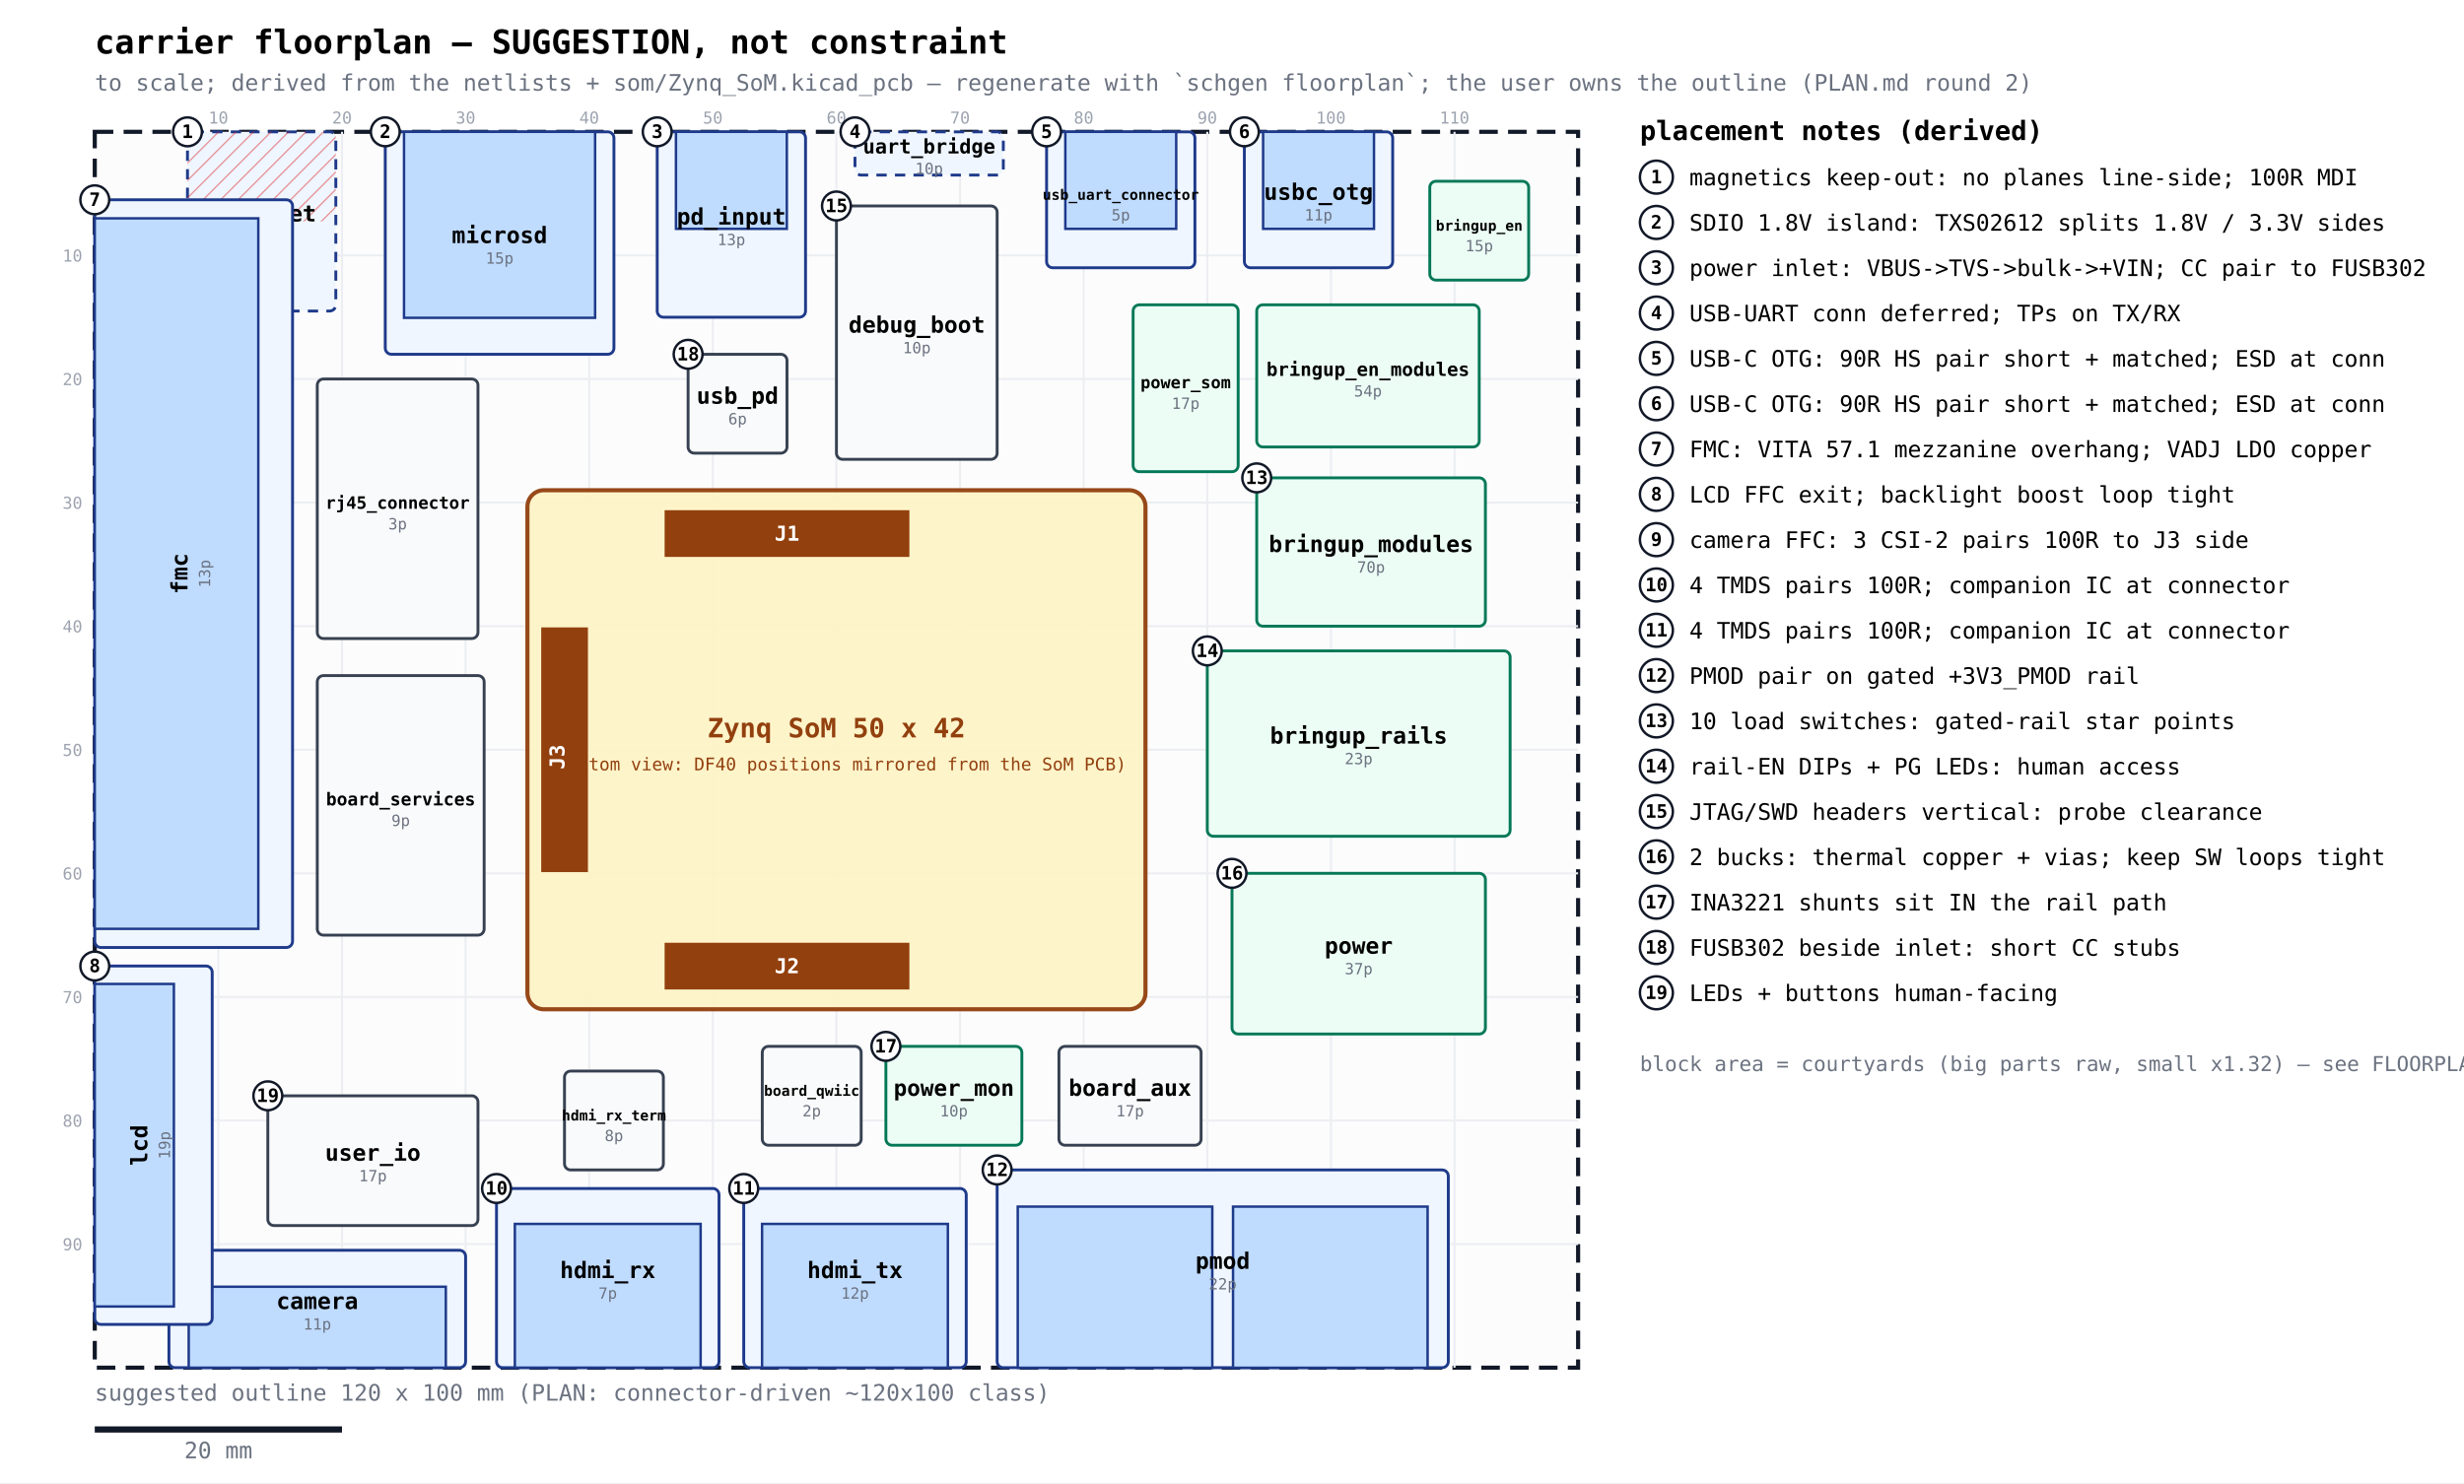
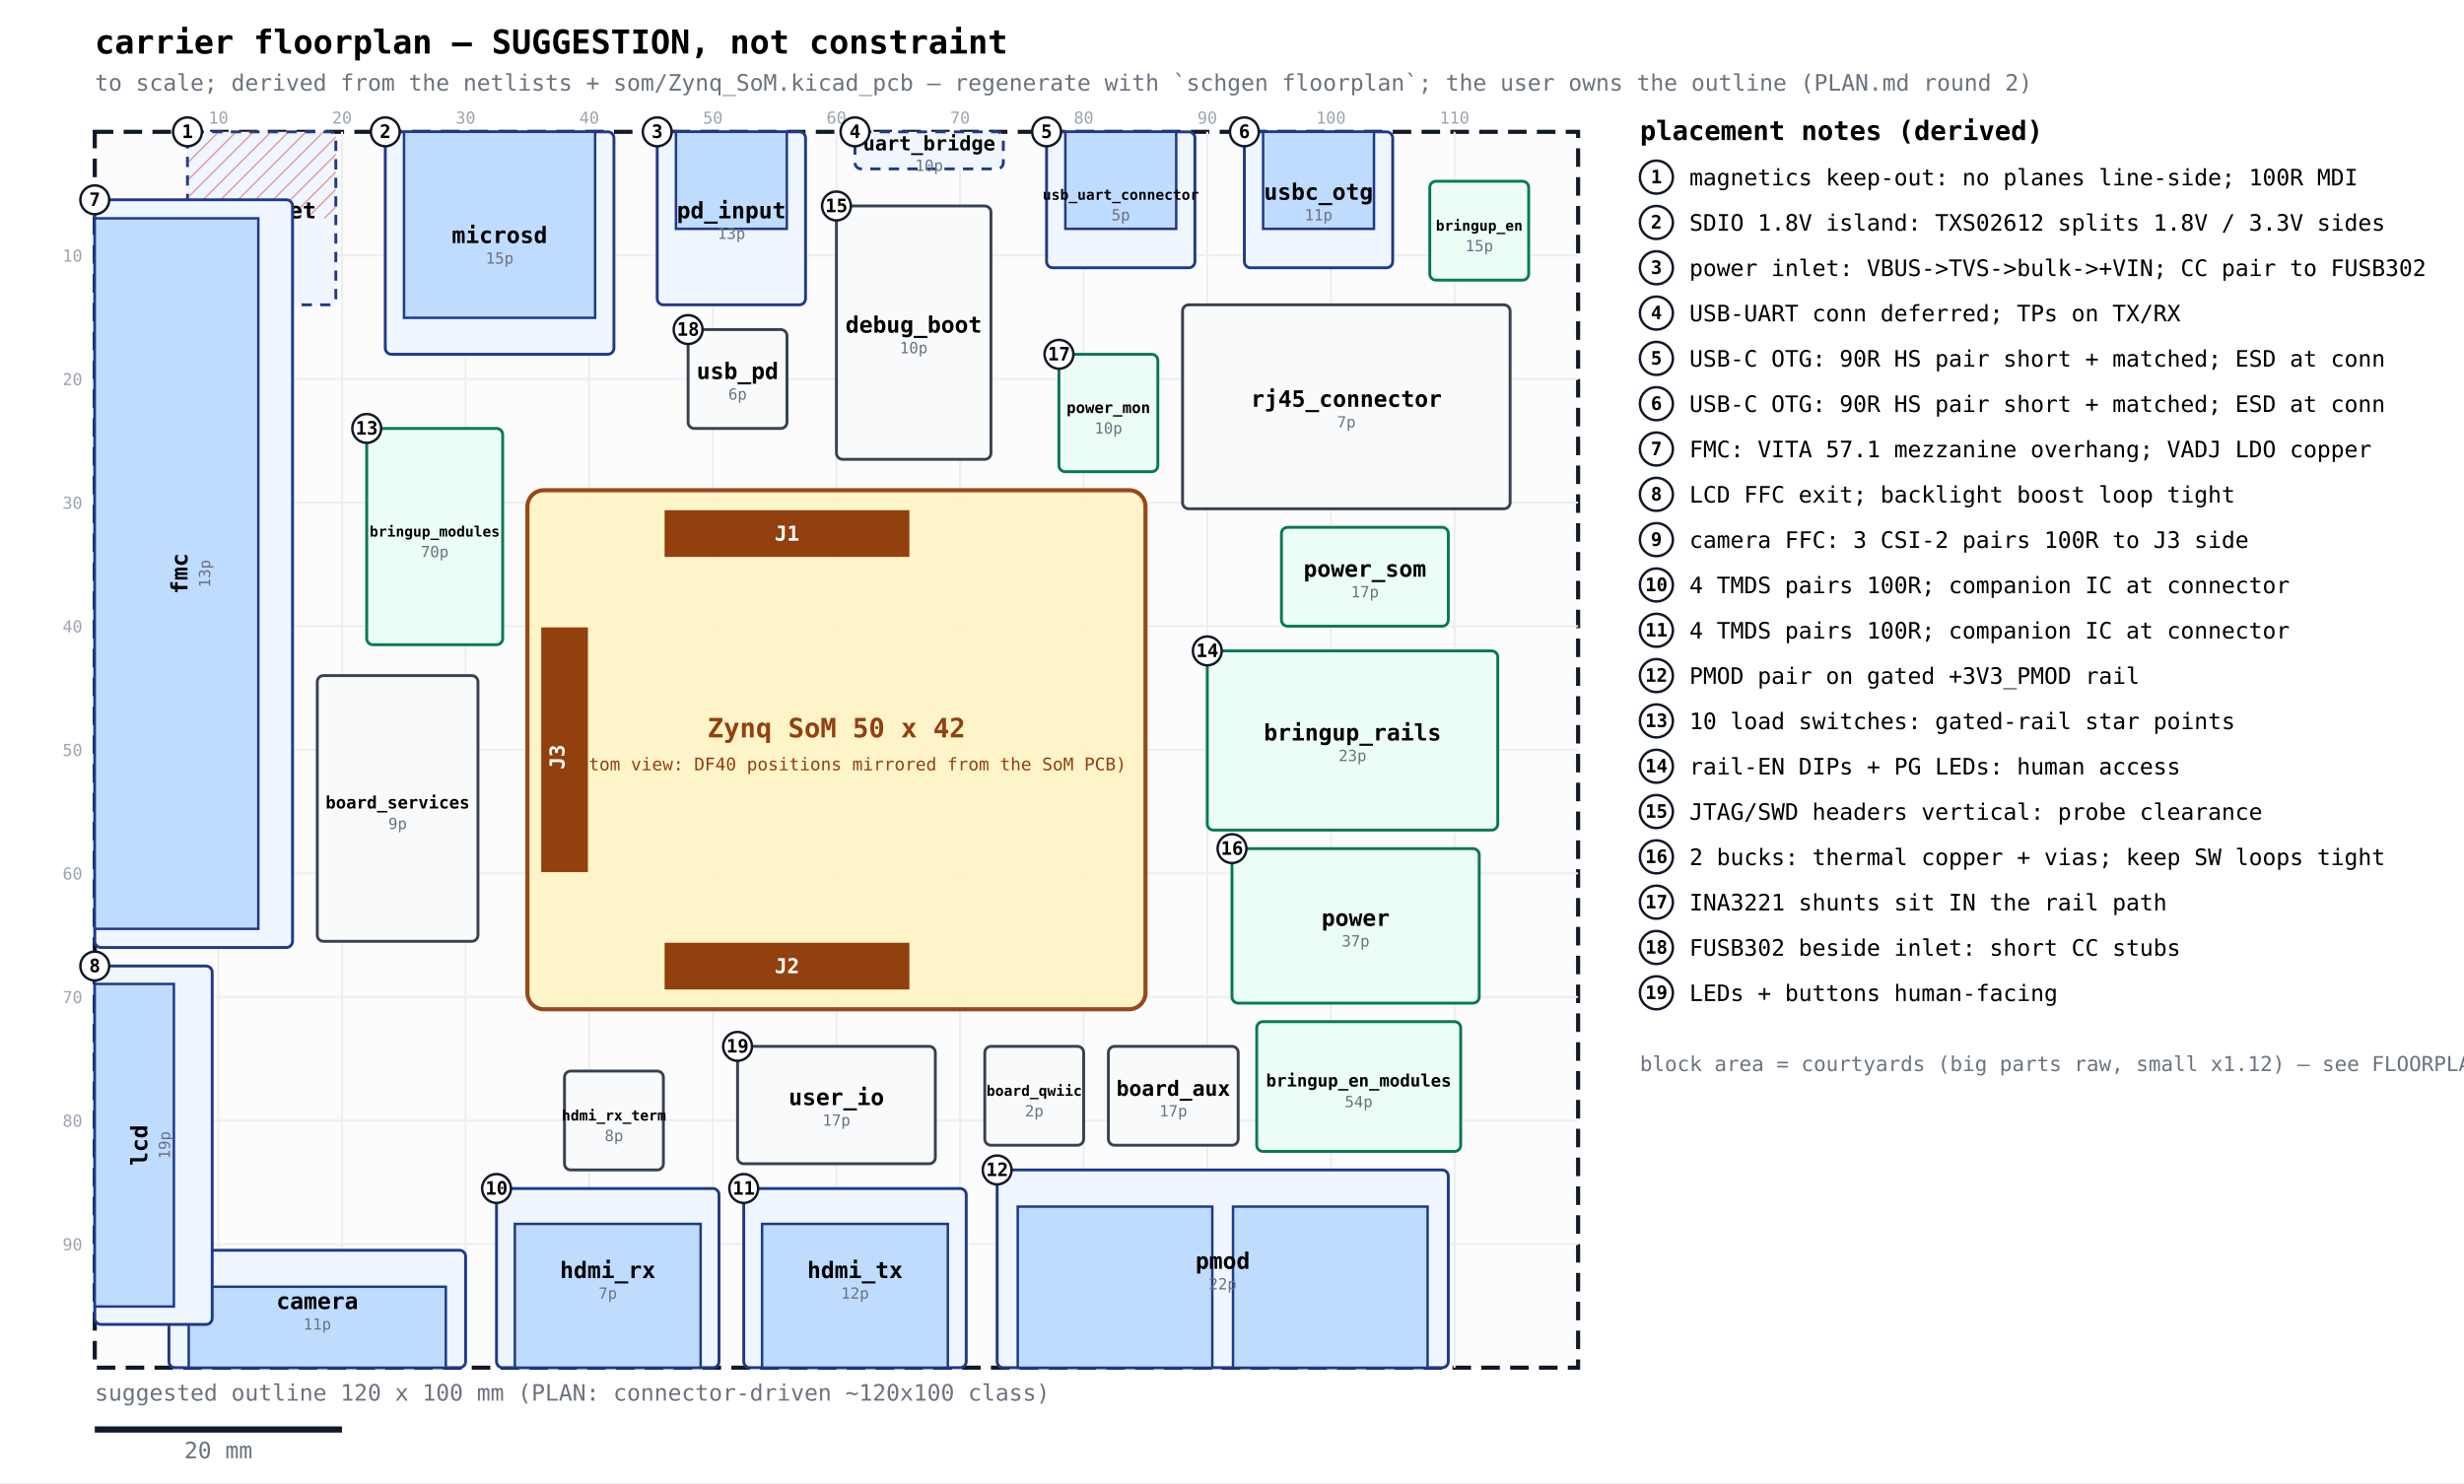
<svg xmlns="http://www.w3.org/2000/svg" viewBox="0 0 1196 720" font-family="ui-monospace, SFMono-Regular, Menlo, monospace" font-size="11">
  <defs>
    <pattern id="keepout" width="6" height="6" patternUnits="userSpaceOnUse" patternTransform="rotate(45)">
      <line x1="0" y1="0" x2="0" y2="6" stroke="#dc2626" stroke-width="1.2" />
    </pattern>
  </defs>
  <rect width="1196" height="720" fill="white" />
  <text x="46.0" y="26" font-size="16" font-weight="bold">carrier floorplan — SUGGESTION, not constraint</text>
  <text x="46.0" y="44" fill="#6b7280">to scale; derived from the netlists + som/Zynq_SoM.kicad_pcb — regenerate with `schgen floorplan`; the user owns the outline (PLAN.md round 2)</text>
  <rect x="46.0" y="64.0" width="720" height="600" fill="#fcfcfd" stroke="#111827" stroke-width="2" stroke-dasharray="9,5" />
  <line x1="106.0" y1="64.0" x2="106.0" y2="664.0" stroke="#eceef1" stroke-width="1" />
  <text x="106.0" y="60.0" fill="#9ca3af" font-size="8" text-anchor="middle">10</text>
  <line x1="166.0" y1="64.0" x2="166.0" y2="664.0" stroke="#eceef1" stroke-width="1" />
  <text x="166.0" y="60.0" fill="#9ca3af" font-size="8" text-anchor="middle">20</text>
  <line x1="226.0" y1="64.0" x2="226.0" y2="664.0" stroke="#eceef1" stroke-width="1" />
  <text x="226.0" y="60.0" fill="#9ca3af" font-size="8" text-anchor="middle">30</text>
  <line x1="286.0" y1="64.0" x2="286.0" y2="664.0" stroke="#eceef1" stroke-width="1" />
  <text x="286.0" y="60.0" fill="#9ca3af" font-size="8" text-anchor="middle">40</text>
  <line x1="346.0" y1="64.0" x2="346.0" y2="664.0" stroke="#eceef1" stroke-width="1" />
  <text x="346.0" y="60.0" fill="#9ca3af" font-size="8" text-anchor="middle">50</text>
  <line x1="406.0" y1="64.0" x2="406.0" y2="664.0" stroke="#eceef1" stroke-width="1" />
  <text x="406.0" y="60.0" fill="#9ca3af" font-size="8" text-anchor="middle">60</text>
  <line x1="466.0" y1="64.0" x2="466.0" y2="664.0" stroke="#eceef1" stroke-width="1" />
  <text x="466.0" y="60.0" fill="#9ca3af" font-size="8" text-anchor="middle">70</text>
  <line x1="526.0" y1="64.0" x2="526.0" y2="664.0" stroke="#eceef1" stroke-width="1" />
  <text x="526.0" y="60.0" fill="#9ca3af" font-size="8" text-anchor="middle">80</text>
  <line x1="586.0" y1="64.0" x2="586.0" y2="664.0" stroke="#eceef1" stroke-width="1" />
  <text x="586.0" y="60.0" fill="#9ca3af" font-size="8" text-anchor="middle">90</text>
  <line x1="646.0" y1="64.0" x2="646.0" y2="664.0" stroke="#eceef1" stroke-width="1" />
  <text x="646.0" y="60.0" fill="#9ca3af" font-size="8" text-anchor="middle">100</text>
  <line x1="706.0" y1="64.0" x2="706.0" y2="664.0" stroke="#eceef1" stroke-width="1" />
  <text x="706.0" y="60.0" fill="#9ca3af" font-size="8" text-anchor="middle">110</text>
  <line x1="46.0" y1="124.0" x2="766.0" y2="124.0" stroke="#eceef1" stroke-width="1" />
  <text x="40.0" y="127.0" fill="#9ca3af" font-size="8" text-anchor="end">10</text>
  <line x1="46.0" y1="184.0" x2="766.0" y2="184.0" stroke="#eceef1" stroke-width="1" />
  <text x="40.0" y="187.0" fill="#9ca3af" font-size="8" text-anchor="end">20</text>
  <line x1="46.0" y1="244.0" x2="766.0" y2="244.0" stroke="#eceef1" stroke-width="1" />
  <text x="40.0" y="247.0" fill="#9ca3af" font-size="8" text-anchor="end">30</text>
  <line x1="46.0" y1="304.0" x2="766.0" y2="304.0" stroke="#eceef1" stroke-width="1" />
  <text x="40.0" y="307.0" fill="#9ca3af" font-size="8" text-anchor="end">40</text>
  <line x1="46.0" y1="364.0" x2="766.0" y2="364.0" stroke="#eceef1" stroke-width="1" />
  <text x="40.0" y="367.0" fill="#9ca3af" font-size="8" text-anchor="end">50</text>
  <line x1="46.0" y1="424.0" x2="766.0" y2="424.0" stroke="#eceef1" stroke-width="1" />
  <text x="40.0" y="427.0" fill="#9ca3af" font-size="8" text-anchor="end">60</text>
  <line x1="46.0" y1="484.0" x2="766.0" y2="484.0" stroke="#eceef1" stroke-width="1" />
  <text x="40.0" y="487.0" fill="#9ca3af" font-size="8" text-anchor="end">70</text>
  <line x1="46.0" y1="544.0" x2="766.0" y2="544.0" stroke="#eceef1" stroke-width="1" />
  <text x="40.0" y="547.0" fill="#9ca3af" font-size="8" text-anchor="end">80</text>
  <line x1="46.0" y1="604.0" x2="766.0" y2="604.0" stroke="#eceef1" stroke-width="1" />
  <text x="40.0" y="607.0" fill="#9ca3af" font-size="8" text-anchor="end">90</text>
  <text x="46.0" y="680.0" fill="#6b7280">suggested outline 120 x 100 mm (PLAN: connector-driven ~120x100 class)</text>
-   <rect x="514.0" y="508.0" width="69" height="48" rx="3" fill="#f9fafb" stroke="#374151" stroke-width="1.4" />
-   <text x="548.5" y="532.0" text-anchor="middle" font-size="11.0" font-weight="bold">board_aux</text>
-   <text x="548.5" y="542.0" text-anchor="middle" font-size="7.5" fill="#6b7280">17p</text>
-   <rect x="370.0" y="508.0" width="48" height="48" rx="3" fill="#f9fafb" stroke="#374151" stroke-width="1.4" />
-   <text x="394.0" y="532.0" text-anchor="middle" font-size="7.0" font-weight="bold">board_qwiic</text>
-   <text x="394.0" y="542.0" text-anchor="middle" font-size="7.5" fill="#6b7280">2p</text>
-   <rect x="154.0" y="328.0" width="81" height="126" rx="3" fill="#f9fafb" stroke="#374151" stroke-width="1.4" />
-   <text x="194.5" y="391.0" text-anchor="middle" font-size="8.6" font-weight="bold">board_services</text>
-   <text x="194.5" y="401.0" text-anchor="middle" font-size="7.5" fill="#6b7280">9p</text>
+   <rect x="538.0" y="508.0" width="63" height="48" rx="3" fill="#f9fafb" stroke="#374151" stroke-width="1.4" />
+   <text x="569.5" y="532.0" text-anchor="middle" font-size="10.2" font-weight="bold">board_aux</text>
+   <text x="569.5" y="542.0" text-anchor="middle" font-size="7.5" fill="#6b7280">17p</text>
+   <rect x="478.0" y="508.0" width="48" height="48" rx="3" fill="#f9fafb" stroke="#374151" stroke-width="1.4" />
+   <text x="502.0" y="532.0" text-anchor="middle" font-size="7.0" font-weight="bold">board_qwiic</text>
+   <text x="502.0" y="542.0" text-anchor="middle" font-size="7.5" fill="#6b7280">2p</text>
+   <rect x="154.0" y="328.0" width="78" height="129" rx="3" fill="#f9fafb" stroke="#374151" stroke-width="1.4" />
+   <text x="193.0" y="392.5" text-anchor="middle" font-size="8.3" font-weight="bold">board_services</text>
+   <text x="193.0" y="402.5" text-anchor="middle" font-size="7.5" fill="#6b7280">9p</text>
  <rect x="694.0" y="88.0" width="48" height="48" rx="3" fill="#ecfdf5" stroke="#047857" stroke-width="1.4" />
  <text x="718.0" y="112.0" text-anchor="middle" font-size="7.0" font-weight="bold">bringup_en</text>
  <text x="718.0" y="122.0" text-anchor="middle" font-size="7.5" fill="#6b7280">15p</text>
-   <rect x="610.0" y="148.0" width="108" height="69" rx="3" fill="#ecfdf5" stroke="#047857" stroke-width="1.4" />
-   <text x="664.0" y="182.5" text-anchor="middle" font-size="9.1" font-weight="bold">bringup_en_modules</text>
-   <text x="664.0" y="192.5" text-anchor="middle" font-size="7.5" fill="#6b7280">54p</text>
-   <rect x="610.0" y="232.0" width="111" height="72" rx="3" fill="#ecfdf5" stroke="#047857" stroke-width="1.4" />
-   <text x="665.5" y="268.0" text-anchor="middle" font-size="11.0" font-weight="bold">bringup_modules</text>
-   <text x="665.5" y="278.0" text-anchor="middle" font-size="7.5" fill="#6b7280">70p</text>
-   <circle cx="610" cy="232" r="7" fill="white" stroke="#111827" stroke-width="1.2" />
-   <text x="610" y="235" text-anchor="middle" font-size="9" font-weight="bold">13</text>
-   <rect x="586.0" y="316.0" width="147" height="90" rx="3" fill="#ecfdf5" stroke="#047857" stroke-width="1.4" />
-   <text x="659.5" y="361.0" text-anchor="middle" font-size="11.0" font-weight="bold">bringup_rails</text>
-   <text x="659.5" y="371.0" text-anchor="middle" font-size="7.5" fill="#6b7280">23p</text>
+   <rect x="610.0" y="496.0" width="99" height="63" rx="3" fill="#ecfdf5" stroke="#047857" stroke-width="1.4" />
+   <text x="659.5" y="527.5" text-anchor="middle" font-size="8.3" font-weight="bold">bringup_en_modules</text>
+   <text x="659.5" y="537.5" text-anchor="middle" font-size="7.5" fill="#6b7280">54p</text>
+   <rect x="178.0" y="208.0" width="66" height="105" rx="3" fill="#ecfdf5" stroke="#047857" stroke-width="1.4" />
+   <text x="211.0" y="260.5" text-anchor="middle" font-size="7.0" font-weight="bold">bringup_modules</text>
+   <text x="211.0" y="270.5" text-anchor="middle" font-size="7.5" fill="#6b7280">70p</text>
+   <circle cx="178" cy="208" r="7" fill="white" stroke="#111827" stroke-width="1.2" />
+   <text x="178" y="211" text-anchor="middle" font-size="9" font-weight="bold">13</text>
+   <rect x="586.0" y="316.0" width="141" height="87" rx="3" fill="#ecfdf5" stroke="#047857" stroke-width="1.4" />
+   <text x="656.5" y="359.5" text-anchor="middle" font-size="11.0" font-weight="bold">bringup_rails</text>
+   <text x="656.5" y="369.5" text-anchor="middle" font-size="7.5" fill="#6b7280">23p</text>
  <circle cx="586" cy="316" r="7" fill="white" stroke="#111827" stroke-width="1.2" />
  <text x="586" y="319" text-anchor="middle" font-size="9" font-weight="bold">14</text>
  <rect x="82.0" y="607.0" width="144" height="57" rx="3" fill="#eff6ff" stroke="#1e3a8a" stroke-width="1.4" />
  <rect x="91.6" y="624.7" width="124.8" height="39.3" fill="#bfdbfe" stroke="#1e3a8a" stroke-width="1.2" />
  <text x="154.0" y="635.5" text-anchor="middle" font-size="11.0" font-weight="bold">camera</text>
  <text x="154.0" y="645.5" text-anchor="middle" font-size="7.5" fill="#6b7280">11p</text>
  <circle cx="82" cy="607" r="7" fill="white" stroke="#111827" stroke-width="1.2" />
  <text x="82" y="610" text-anchor="middle" font-size="9" font-weight="bold">9</text>
-   <rect x="406.0" y="100.0" width="78" height="123" rx="3" fill="#f9fafb" stroke="#374151" stroke-width="1.4" />
-   <text x="445.0" y="161.5" text-anchor="middle" font-size="11.0" font-weight="bold">debug_boot</text>
-   <text x="445.0" y="171.5" text-anchor="middle" font-size="7.5" fill="#6b7280">10p</text>
+   <rect x="406.0" y="100.0" width="75" height="123" rx="3" fill="#f9fafb" stroke="#374151" stroke-width="1.4" />
+   <text x="443.5" y="161.5" text-anchor="middle" font-size="11.0" font-weight="bold">debug_boot</text>
+   <text x="443.5" y="171.5" text-anchor="middle" font-size="7.5" fill="#6b7280">10p</text>
  <circle cx="406" cy="100" r="7" fill="white" stroke="#111827" stroke-width="1.2" />
  <text x="406" y="103" text-anchor="middle" font-size="9" font-weight="bold">15</text>
-   <rect x="91.0" y="64.0" width="72" height="87" rx="3" fill="#eff6ff" stroke="#1e3a8a" stroke-width="1.4" stroke-dasharray="5,4" />
-   <rect x="91" y="64" width="72" height="43.5" fill="url(#keepout)" opacity="0.5" />
-   <text x="127.0" y="107.5" text-anchor="middle" font-size="11.0" font-weight="bold">ethernet</text>
-   <text x="127.0" y="117.5" text-anchor="middle" font-size="7.5" fill="#6b7280">10p</text>
+   <rect x="91.0" y="64.0" width="72" height="84" rx="3" fill="#eff6ff" stroke="#1e3a8a" stroke-width="1.4" stroke-dasharray="5,4" />
+   <rect x="91" y="64" width="72" height="42" fill="url(#keepout)" opacity="0.5" />
+   <text x="127.0" y="106.0" text-anchor="middle" font-size="11.0" font-weight="bold">ethernet</text>
+   <text x="127.0" y="116.0" text-anchor="middle" font-size="7.5" fill="#6b7280">10p</text>
  <circle cx="91" cy="64" r="7" fill="white" stroke="#111827" stroke-width="1.2" />
  <text x="91" y="67" text-anchor="middle" font-size="9" font-weight="bold">1</text>
  <rect x="46.0" y="97.0" width="96" height="363" rx="3" fill="#eff6ff" stroke="#1e3a8a" stroke-width="1.4" />
  <rect x="46.0" y="106.0" width="79.38" height="344.94" fill="#bfdbfe" stroke="#1e3a8a" stroke-width="1.2" />
  <text x="91" y="278.5" text-anchor="middle" font-size="11.0" font-weight="bold" transform="rotate(-90 91 278.5)">fmc</text>
  <text x="102" y="278.5" text-anchor="middle" font-size="7.5" fill="#6b7280" transform="rotate(-90 102 278.5)">13p</text>
  <circle cx="46" cy="97" r="7" fill="white" stroke="#111827" stroke-width="1.2" />
  <text x="46" y="100" text-anchor="middle" font-size="9" font-weight="bold">7</text>
  <rect x="241.0" y="577.0" width="108" height="87" rx="3" fill="#eff6ff" stroke="#1e3a8a" stroke-width="1.4" />
  <rect x="249.9" y="594.2" width="90.18" height="69.78" fill="#bfdbfe" stroke="#1e3a8a" stroke-width="1.2" />
  <text x="295.0" y="620.5" text-anchor="middle" font-size="11.0" font-weight="bold">hdmi_rx</text>
  <text x="295.0" y="630.5" text-anchor="middle" font-size="7.5" fill="#6b7280">7p</text>
  <circle cx="241" cy="577" r="7" fill="white" stroke="#111827" stroke-width="1.2" />
  <text x="241" y="580" text-anchor="middle" font-size="9" font-weight="bold">10</text>
  <rect x="274.0" y="520.0" width="48" height="48" rx="3" fill="#f9fafb" stroke="#374151" stroke-width="1.4" />
  <text x="298.0" y="544.0" text-anchor="middle" font-size="7.0" font-weight="bold">hdmi_rx_term</text>
  <text x="298.0" y="554.0" text-anchor="middle" font-size="7.5" fill="#6b7280">8p</text>
  <rect x="361.0" y="577.0" width="108" height="87" rx="3" fill="#eff6ff" stroke="#1e3a8a" stroke-width="1.4" />
  <rect x="369.9" y="594.2" width="90.18" height="69.78" fill="#bfdbfe" stroke="#1e3a8a" stroke-width="1.2" />
  <text x="415.0" y="620.5" text-anchor="middle" font-size="11.0" font-weight="bold">hdmi_tx</text>
  <text x="415.0" y="630.5" text-anchor="middle" font-size="7.5" fill="#6b7280">12p</text>
  <circle cx="361" cy="577" r="7" fill="white" stroke="#111827" stroke-width="1.2" />
  <text x="361" y="580" text-anchor="middle" font-size="9" font-weight="bold">11</text>
  <rect x="46.0" y="469.0" width="57" height="174" rx="3" fill="#eff6ff" stroke="#1e3a8a" stroke-width="1.4" />
  <rect x="46.0" y="477.7" width="38.4" height="156.6" fill="#bfdbfe" stroke="#1e3a8a" stroke-width="1.2" />
  <text x="71.5" y="556.0" text-anchor="middle" font-size="11.0" font-weight="bold" transform="rotate(-90 71.5 556.0)">lcd</text>
  <text x="82.5" y="556.0" text-anchor="middle" font-size="7.5" fill="#6b7280" transform="rotate(-90 82.5 556.0)">19p</text>
  <circle cx="46" cy="469" r="7" fill="white" stroke="#111827" stroke-width="1.2" />
  <text x="46" y="472" text-anchor="middle" font-size="9" font-weight="bold">8</text>
  <rect x="187.0" y="64.0" width="111" height="108" rx="3" fill="#eff6ff" stroke="#1e3a8a" stroke-width="1.4" />
  <rect x="196.1" y="64.0" width="92.76" height="90.3" fill="#bfdbfe" stroke="#1e3a8a" stroke-width="1.2" />
  <text x="242.5" y="118.0" text-anchor="middle" font-size="11.0" font-weight="bold">microsd</text>
  <text x="242.5" y="128.0" text-anchor="middle" font-size="7.5" fill="#6b7280">15p</text>
  <circle cx="187" cy="64" r="7" fill="white" stroke="#111827" stroke-width="1.2" />
  <text x="187" y="67" text-anchor="middle" font-size="9" font-weight="bold">2</text>
-   <rect x="319.0" y="64.0" width="72" height="90" rx="3" fill="#eff6ff" stroke="#1e3a8a" stroke-width="1.4" />
+   <rect x="319.0" y="64.0" width="72" height="84" rx="3" fill="#eff6ff" stroke="#1e3a8a" stroke-width="1.4" />
  <rect x="328.1" y="64.0" width="53.82" height="47.1" fill="#bfdbfe" stroke="#1e3a8a" stroke-width="1.2" />
-   <text x="355.0" y="109.0" text-anchor="middle" font-size="11.0" font-weight="bold">pd_input</text>
-   <text x="355.0" y="119.0" text-anchor="middle" font-size="7.5" fill="#6b7280">13p</text>
+   <text x="355.0" y="106.0" text-anchor="middle" font-size="11.0" font-weight="bold">pd_input</text>
+   <text x="355.0" y="116.0" text-anchor="middle" font-size="7.5" fill="#6b7280">13p</text>
  <circle cx="319" cy="64" r="7" fill="white" stroke="#111827" stroke-width="1.2" />
  <text x="319" y="67" text-anchor="middle" font-size="9" font-weight="bold">3</text>
  <rect x="484.0" y="568.0" width="219" height="96" rx="3" fill="#eff6ff" stroke="#1e3a8a" stroke-width="1.4" />
  <rect x="494.0" y="585.8" width="94.44" height="78.24" fill="#bfdbfe" stroke="#1e3a8a" stroke-width="1.2" />
  <rect x="598.5" y="585.8" width="94.44" height="78.24" fill="#bfdbfe" stroke="#1e3a8a" stroke-width="1.2" />
  <text x="593.5" y="616.0" text-anchor="middle" font-size="11.0" font-weight="bold">pmod</text>
  <text x="593.5" y="626.0" text-anchor="middle" font-size="7.5" fill="#6b7280">22p</text>
  <circle cx="484" cy="568" r="7" fill="white" stroke="#111827" stroke-width="1.2" />
  <text x="484" y="571" text-anchor="middle" font-size="9" font-weight="bold">12</text>
-   <rect x="598.0" y="424.0" width="123" height="78" rx="3" fill="#ecfdf5" stroke="#047857" stroke-width="1.4" />
-   <text x="659.5" y="463.0" text-anchor="middle" font-size="11.0" font-weight="bold">power</text>
-   <text x="659.5" y="473.0" text-anchor="middle" font-size="7.5" fill="#6b7280">37p</text>
-   <circle cx="598" cy="424" r="7" fill="white" stroke="#111827" stroke-width="1.2" />
-   <text x="598" y="427" text-anchor="middle" font-size="9" font-weight="bold">16</text>
-   <rect x="430.0" y="508.0" width="66" height="48" rx="3" fill="#ecfdf5" stroke="#047857" stroke-width="1.4" />
-   <text x="463.0" y="532.0" text-anchor="middle" font-size="10.8" font-weight="bold">power_mon</text>
-   <text x="463.0" y="542.0" text-anchor="middle" font-size="7.5" fill="#6b7280">10p</text>
-   <circle cx="430" cy="508" r="7" fill="white" stroke="#111827" stroke-width="1.2" />
-   <text x="430" y="511" text-anchor="middle" font-size="9" font-weight="bold">17</text>
-   <rect x="550.0" y="148.0" width="51" height="81" rx="3" fill="#ecfdf5" stroke="#047857" stroke-width="1.4" />
-   <text x="575.5" y="188.5" text-anchor="middle" font-size="8.1" font-weight="bold">power_som</text>
-   <text x="575.5" y="198.5" text-anchor="middle" font-size="7.5" fill="#6b7280">17p</text>
-   <rect x="154.0" y="184.0" width="78" height="126" rx="3" fill="#f9fafb" stroke="#374151" stroke-width="1.4" />
-   <text x="193.0" y="247.0" text-anchor="middle" font-size="8.3" font-weight="bold">rj45_connector</text>
-   <text x="193.0" y="257.0" text-anchor="middle" font-size="7.5" fill="#6b7280">3p</text>
-   <rect x="415.0" y="64.0" width="72" height="21" rx="3" fill="#eff6ff" stroke="#1e3a8a" stroke-width="1.4" stroke-dasharray="5,4" />
-   <text x="451.0" y="74.5" text-anchor="middle" font-size="9.7" font-weight="bold">uart_bridge</text>
-   <text x="451.0" y="84.5" text-anchor="middle" font-size="7.5" fill="#6b7280">10p</text>
+   <rect x="598.0" y="412.0" width="120" height="75" rx="3" fill="#ecfdf5" stroke="#047857" stroke-width="1.4" />
+   <text x="658.0" y="449.5" text-anchor="middle" font-size="11.0" font-weight="bold">power</text>
+   <text x="658.0" y="459.5" text-anchor="middle" font-size="7.5" fill="#6b7280">37p</text>
+   <circle cx="598" cy="412" r="7" fill="white" stroke="#111827" stroke-width="1.2" />
+   <text x="598" y="415" text-anchor="middle" font-size="9" font-weight="bold">16</text>
+   <rect x="514.0" y="172.0" width="48" height="57" rx="3" fill="#ecfdf5" stroke="#047857" stroke-width="1.4" />
+   <text x="538.0" y="200.5" text-anchor="middle" font-size="7.5" font-weight="bold">power_mon</text>
+   <text x="538.0" y="210.5" text-anchor="middle" font-size="7.5" fill="#6b7280">10p</text>
+   <circle cx="514" cy="172" r="7" fill="white" stroke="#111827" stroke-width="1.2" />
+   <text x="514" y="175" text-anchor="middle" font-size="9" font-weight="bold">17</text>
+   <rect x="622.0" y="256.0" width="81" height="48" rx="3" fill="#ecfdf5" stroke="#047857" stroke-width="1.4" />
+   <text x="662.5" y="280.0" text-anchor="middle" font-size="11.0" font-weight="bold">power_som</text>
+   <text x="662.5" y="290.0" text-anchor="middle" font-size="7.5" fill="#6b7280">17p</text>
+   <rect x="574.0" y="148.0" width="159" height="99" rx="3" fill="#f9fafb" stroke="#374151" stroke-width="1.4" />
+   <text x="653.5" y="197.5" text-anchor="middle" font-size="11.0" font-weight="bold">rj45_connector</text>
+   <text x="653.5" y="207.5" text-anchor="middle" font-size="7.5" fill="#6b7280">7p</text>
+   <rect x="415.0" y="64.0" width="72" height="18" rx="3" fill="#eff6ff" stroke="#1e3a8a" stroke-width="1.4" stroke-dasharray="5,4" />
+   <text x="451.0" y="73.0" text-anchor="middle" font-size="9.7" font-weight="bold">uart_bridge</text>
+   <text x="451.0" y="83.0" text-anchor="middle" font-size="7.5" fill="#6b7280">10p</text>
  <circle cx="415" cy="64" r="7" fill="white" stroke="#111827" stroke-width="1.2" />
  <text x="415" y="67" text-anchor="middle" font-size="9" font-weight="bold">4</text>
-   <rect x="334.0" y="172.0" width="48" height="48" rx="3" fill="#f9fafb" stroke="#374151" stroke-width="1.4" />
-   <text x="358.0" y="196.0" text-anchor="middle" font-size="11.0" font-weight="bold">usb_pd</text>
-   <text x="358.0" y="206.0" text-anchor="middle" font-size="7.5" fill="#6b7280">6p</text>
-   <circle cx="334" cy="172" r="7" fill="white" stroke="#111827" stroke-width="1.2" />
-   <text x="334" y="175" text-anchor="middle" font-size="9" font-weight="bold">18</text>
+   <rect x="334.0" y="160.0" width="48" height="48" rx="3" fill="#f9fafb" stroke="#374151" stroke-width="1.4" />
+   <text x="358.0" y="184.0" text-anchor="middle" font-size="11.0" font-weight="bold">usb_pd</text>
+   <text x="358.0" y="194.0" text-anchor="middle" font-size="7.5" fill="#6b7280">6p</text>
+   <circle cx="334" cy="160" r="7" fill="white" stroke="#111827" stroke-width="1.2" />
+   <text x="334" y="163" text-anchor="middle" font-size="9" font-weight="bold">18</text>
  <rect x="508.0" y="64.0" width="72" height="66" rx="3" fill="#eff6ff" stroke="#1e3a8a" stroke-width="1.4" />
  <rect x="517.1" y="64.0" width="53.82" height="47.1" fill="#bfdbfe" stroke="#1e3a8a" stroke-width="1.2" />
  <text x="544.0" y="97.0" text-anchor="middle" font-size="7.0" font-weight="bold">usb_uart_connector</text>
  <text x="544.0" y="107.0" text-anchor="middle" font-size="7.5" fill="#6b7280">5p</text>
  <circle cx="508" cy="64" r="7" fill="white" stroke="#111827" stroke-width="1.2" />
  <text x="508" y="67" text-anchor="middle" font-size="9" font-weight="bold">5</text>
  <rect x="604.0" y="64.0" width="72" height="66" rx="3" fill="#eff6ff" stroke="#1e3a8a" stroke-width="1.4" />
  <rect x="613.1" y="64.0" width="53.82" height="47.1" fill="#bfdbfe" stroke="#1e3a8a" stroke-width="1.2" />
  <text x="640.0" y="97.0" text-anchor="middle" font-size="11.0" font-weight="bold">usbc_otg</text>
  <text x="640.0" y="107.0" text-anchor="middle" font-size="7.5" fill="#6b7280">11p</text>
  <circle cx="604" cy="64" r="7" fill="white" stroke="#111827" stroke-width="1.2" />
  <text x="604" y="67" text-anchor="middle" font-size="9" font-weight="bold">6</text>
-   <rect x="130.0" y="532.0" width="102" height="63" rx="3" fill="#f9fafb" stroke="#374151" stroke-width="1.4" />
-   <text x="181.0" y="563.5" text-anchor="middle" font-size="11.0" font-weight="bold">user_io</text>
-   <text x="181.0" y="573.5" text-anchor="middle" font-size="7.5" fill="#6b7280">17p</text>
-   <circle cx="130" cy="532" r="7" fill="white" stroke="#111827" stroke-width="1.2" />
-   <text x="130" y="535" text-anchor="middle" font-size="9" font-weight="bold">19</text>
+   <rect x="358.0" y="508.0" width="96" height="57" rx="3" fill="#f9fafb" stroke="#374151" stroke-width="1.4" />
+   <text x="406.0" y="536.5" text-anchor="middle" font-size="11.0" font-weight="bold">user_io</text>
+   <text x="406.0" y="546.5" text-anchor="middle" font-size="7.5" fill="#6b7280">17p</text>
+   <circle cx="358" cy="508" r="7" fill="white" stroke="#111827" stroke-width="1.2" />
+   <text x="358" y="511" text-anchor="middle" font-size="9" font-weight="bold">19</text>
  <rect x="256.0" y="238.0" width="300" height="252" rx="8" fill="#fef3c7" stroke="#92400e" stroke-width="2" opacity="0.95" />
  <text x="406" y="358" text-anchor="middle" font-size="13" font-weight="bold" fill="#92400e">Zynq SoM 50 x 42</text>
  <text x="406" y="374" text-anchor="middle" font-size="8.5" fill="#92400e">(bottom view: DF40 positions mirrored from the SoM PCB)</text>
  <rect x="322.6" y="247.7" width="118.8" height="22.68" fill="#92400e" />
  <text x="382.0" y="262.5" text-anchor="middle" font-size="10" font-weight="bold" fill="white">J1</text>
  <rect x="322.6" y="457.7" width="118.8" height="22.68" fill="#92400e" />
  <text x="382.0" y="472.5" text-anchor="middle" font-size="10" font-weight="bold" fill="white">J2</text>
  <rect x="262.7" y="304.6" width="22.68" height="118.8" fill="#92400e" />
  <text x="274.0" y="367.5" text-anchor="middle" font-size="10" font-weight="bold" fill="white" transform="rotate(-90 274.0 367.5)">J3</text>
  <line x1="46.0" y1="694.0" x2="166.0" y2="694.0" stroke="#111827" stroke-width="3" />
  <text x="106.0" y="708.0" text-anchor="middle" fill="#6b7280">20 mm</text>
  <text x="796" y="68" font-size="13" font-weight="bold">placement notes (derived)</text>
  <circle cx="804" cy="86" r="8" fill="white" stroke="#111827" stroke-width="1.2" />
  <text x="804" y="89" text-anchor="middle" font-size="9" font-weight="bold">1</text>
  <text x="820" y="90">magnetics keep-out: no planes line-side; 100R MDI</text>
  <circle cx="804" cy="108" r="8" fill="white" stroke="#111827" stroke-width="1.2" />
  <text x="804" y="111" text-anchor="middle" font-size="9" font-weight="bold">2</text>
  <text x="820" y="112">SDIO 1.8V island: TXS02612 splits 1.8V / 3.3V sides</text>
  <circle cx="804" cy="130" r="8" fill="white" stroke="#111827" stroke-width="1.2" />
  <text x="804" y="133" text-anchor="middle" font-size="9" font-weight="bold">3</text>
  <text x="820" y="134">power inlet: VBUS-&gt;TVS-&gt;bulk-&gt;+VIN; CC pair to FUSB302</text>
  <circle cx="804" cy="152" r="8" fill="white" stroke="#111827" stroke-width="1.2" />
  <text x="804" y="155" text-anchor="middle" font-size="9" font-weight="bold">4</text>
  <text x="820" y="156">USB-UART conn deferred; TPs on TX/RX</text>
  <circle cx="804" cy="174" r="8" fill="white" stroke="#111827" stroke-width="1.2" />
  <text x="804" y="177" text-anchor="middle" font-size="9" font-weight="bold">5</text>
  <text x="820" y="178">USB-C OTG: 90R HS pair short + matched; ESD at conn</text>
  <circle cx="804" cy="196" r="8" fill="white" stroke="#111827" stroke-width="1.2" />
  <text x="804" y="199" text-anchor="middle" font-size="9" font-weight="bold">6</text>
  <text x="820" y="200">USB-C OTG: 90R HS pair short + matched; ESD at conn</text>
  <circle cx="804" cy="218" r="8" fill="white" stroke="#111827" stroke-width="1.2" />
  <text x="804" y="221" text-anchor="middle" font-size="9" font-weight="bold">7</text>
  <text x="820" y="222">FMC: VITA 57.1 mezzanine overhang; VADJ LDO copper</text>
  <circle cx="804" cy="240" r="8" fill="white" stroke="#111827" stroke-width="1.2" />
  <text x="804" y="243" text-anchor="middle" font-size="9" font-weight="bold">8</text>
  <text x="820" y="244">LCD FFC exit; backlight boost loop tight</text>
  <circle cx="804" cy="262" r="8" fill="white" stroke="#111827" stroke-width="1.2" />
  <text x="804" y="265" text-anchor="middle" font-size="9" font-weight="bold">9</text>
  <text x="820" y="266">camera FFC: 3 CSI-2 pairs 100R to J3 side</text>
  <circle cx="804" cy="284" r="8" fill="white" stroke="#111827" stroke-width="1.2" />
  <text x="804" y="287" text-anchor="middle" font-size="9" font-weight="bold">10</text>
  <text x="820" y="288">4 TMDS pairs 100R; companion IC at connector</text>
  <circle cx="804" cy="306" r="8" fill="white" stroke="#111827" stroke-width="1.2" />
  <text x="804" y="309" text-anchor="middle" font-size="9" font-weight="bold">11</text>
  <text x="820" y="310">4 TMDS pairs 100R; companion IC at connector</text>
  <circle cx="804" cy="328" r="8" fill="white" stroke="#111827" stroke-width="1.2" />
  <text x="804" y="331" text-anchor="middle" font-size="9" font-weight="bold">12</text>
  <text x="820" y="332">PMOD pair on gated +3V3_PMOD rail</text>
  <circle cx="804" cy="350" r="8" fill="white" stroke="#111827" stroke-width="1.2" />
  <text x="804" y="353" text-anchor="middle" font-size="9" font-weight="bold">13</text>
  <text x="820" y="354">10 load switches: gated-rail star points</text>
  <circle cx="804" cy="372" r="8" fill="white" stroke="#111827" stroke-width="1.2" />
  <text x="804" y="375" text-anchor="middle" font-size="9" font-weight="bold">14</text>
  <text x="820" y="376">rail-EN DIPs + PG LEDs: human access</text>
  <circle cx="804" cy="394" r="8" fill="white" stroke="#111827" stroke-width="1.2" />
  <text x="804" y="397" text-anchor="middle" font-size="9" font-weight="bold">15</text>
  <text x="820" y="398">JTAG/SWD headers vertical: probe clearance</text>
  <circle cx="804" cy="416" r="8" fill="white" stroke="#111827" stroke-width="1.2" />
  <text x="804" y="419" text-anchor="middle" font-size="9" font-weight="bold">16</text>
  <text x="820" y="420">2 bucks: thermal copper + vias; keep SW loops tight</text>
  <circle cx="804" cy="438" r="8" fill="white" stroke="#111827" stroke-width="1.2" />
  <text x="804" y="441" text-anchor="middle" font-size="9" font-weight="bold">17</text>
  <text x="820" y="442">INA3221 shunts sit IN the rail path</text>
  <circle cx="804" cy="460" r="8" fill="white" stroke="#111827" stroke-width="1.2" />
  <text x="804" y="463" text-anchor="middle" font-size="9" font-weight="bold">18</text>
  <text x="820" y="464">FUSB302 beside inlet: short CC stubs</text>
  <circle cx="804" cy="482" r="8" fill="white" stroke="#111827" stroke-width="1.2" />
  <text x="804" y="485" text-anchor="middle" font-size="9" font-weight="bold">19</text>
  <text x="820" y="486">LEDs + buttons human-facing</text>
-   <text x="796" y="520" fill="#6b7280" font-size="10">block area = courtyards (big parts raw, small x1.32) — see FLOORPLAN.md</text>
+   <text x="796" y="520" fill="#6b7280" font-size="10">block area = courtyards (big parts raw, small x1.12) — see FLOORPLAN.md</text>
</svg>
